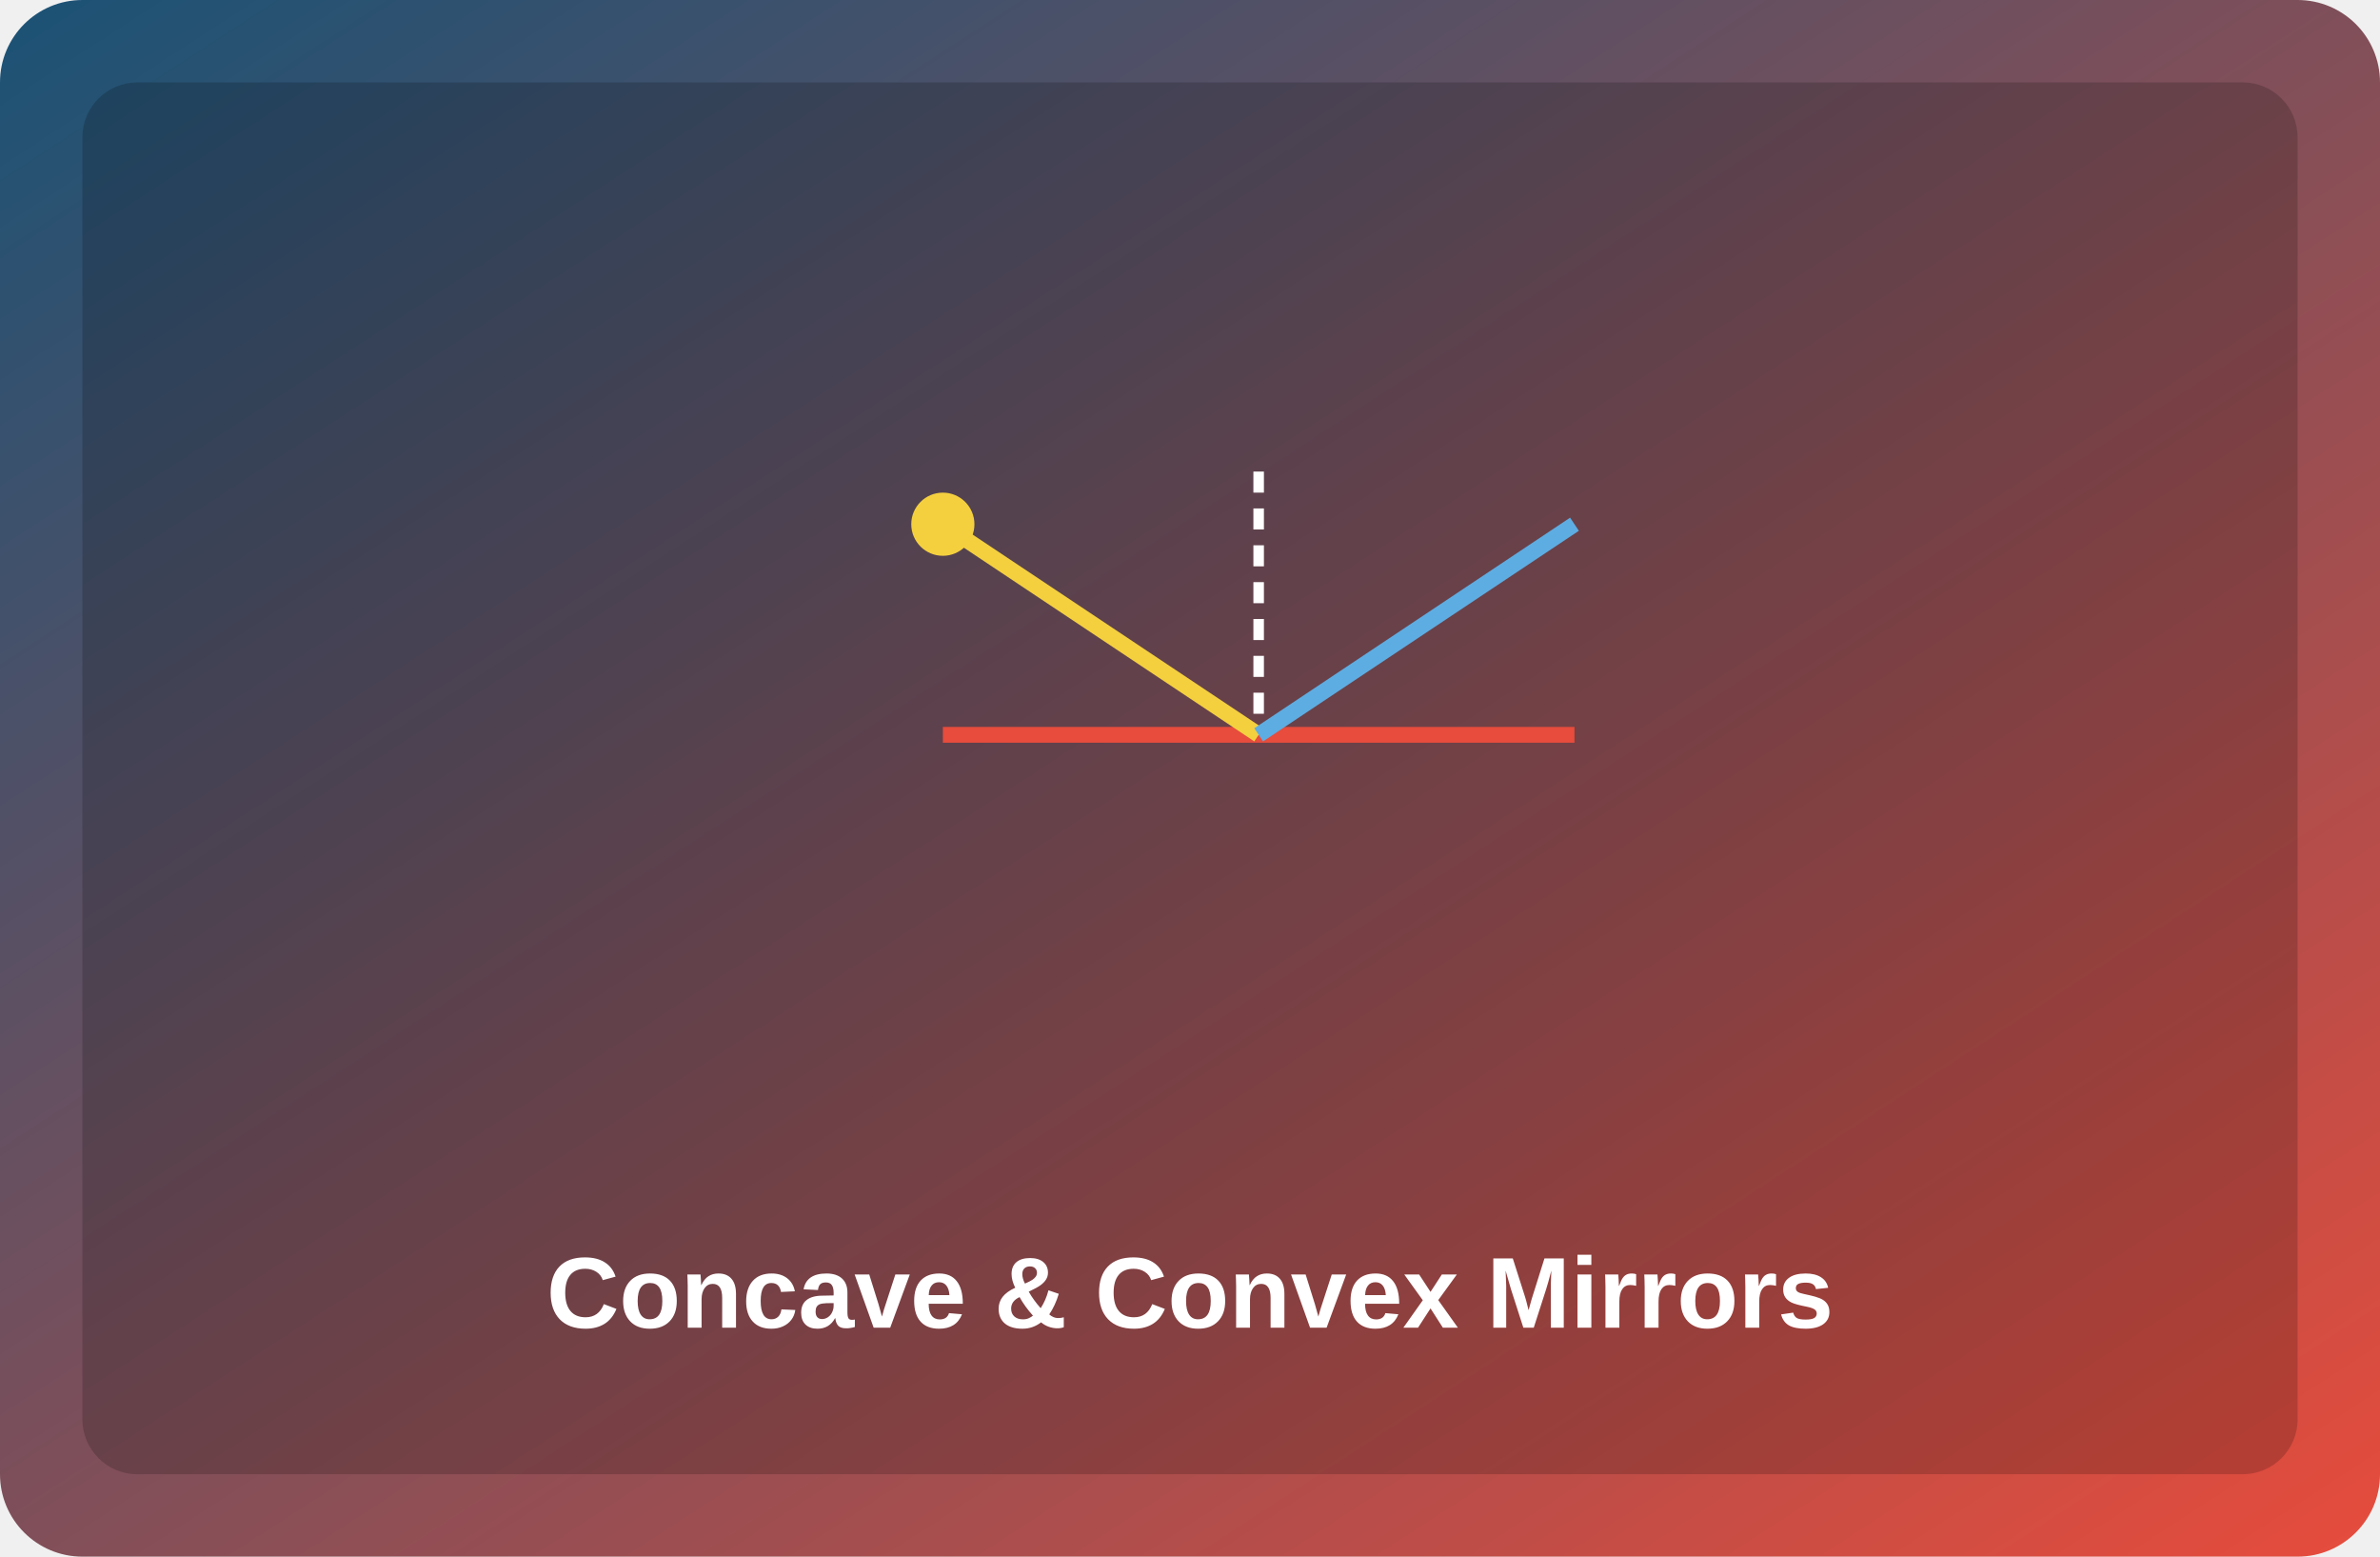
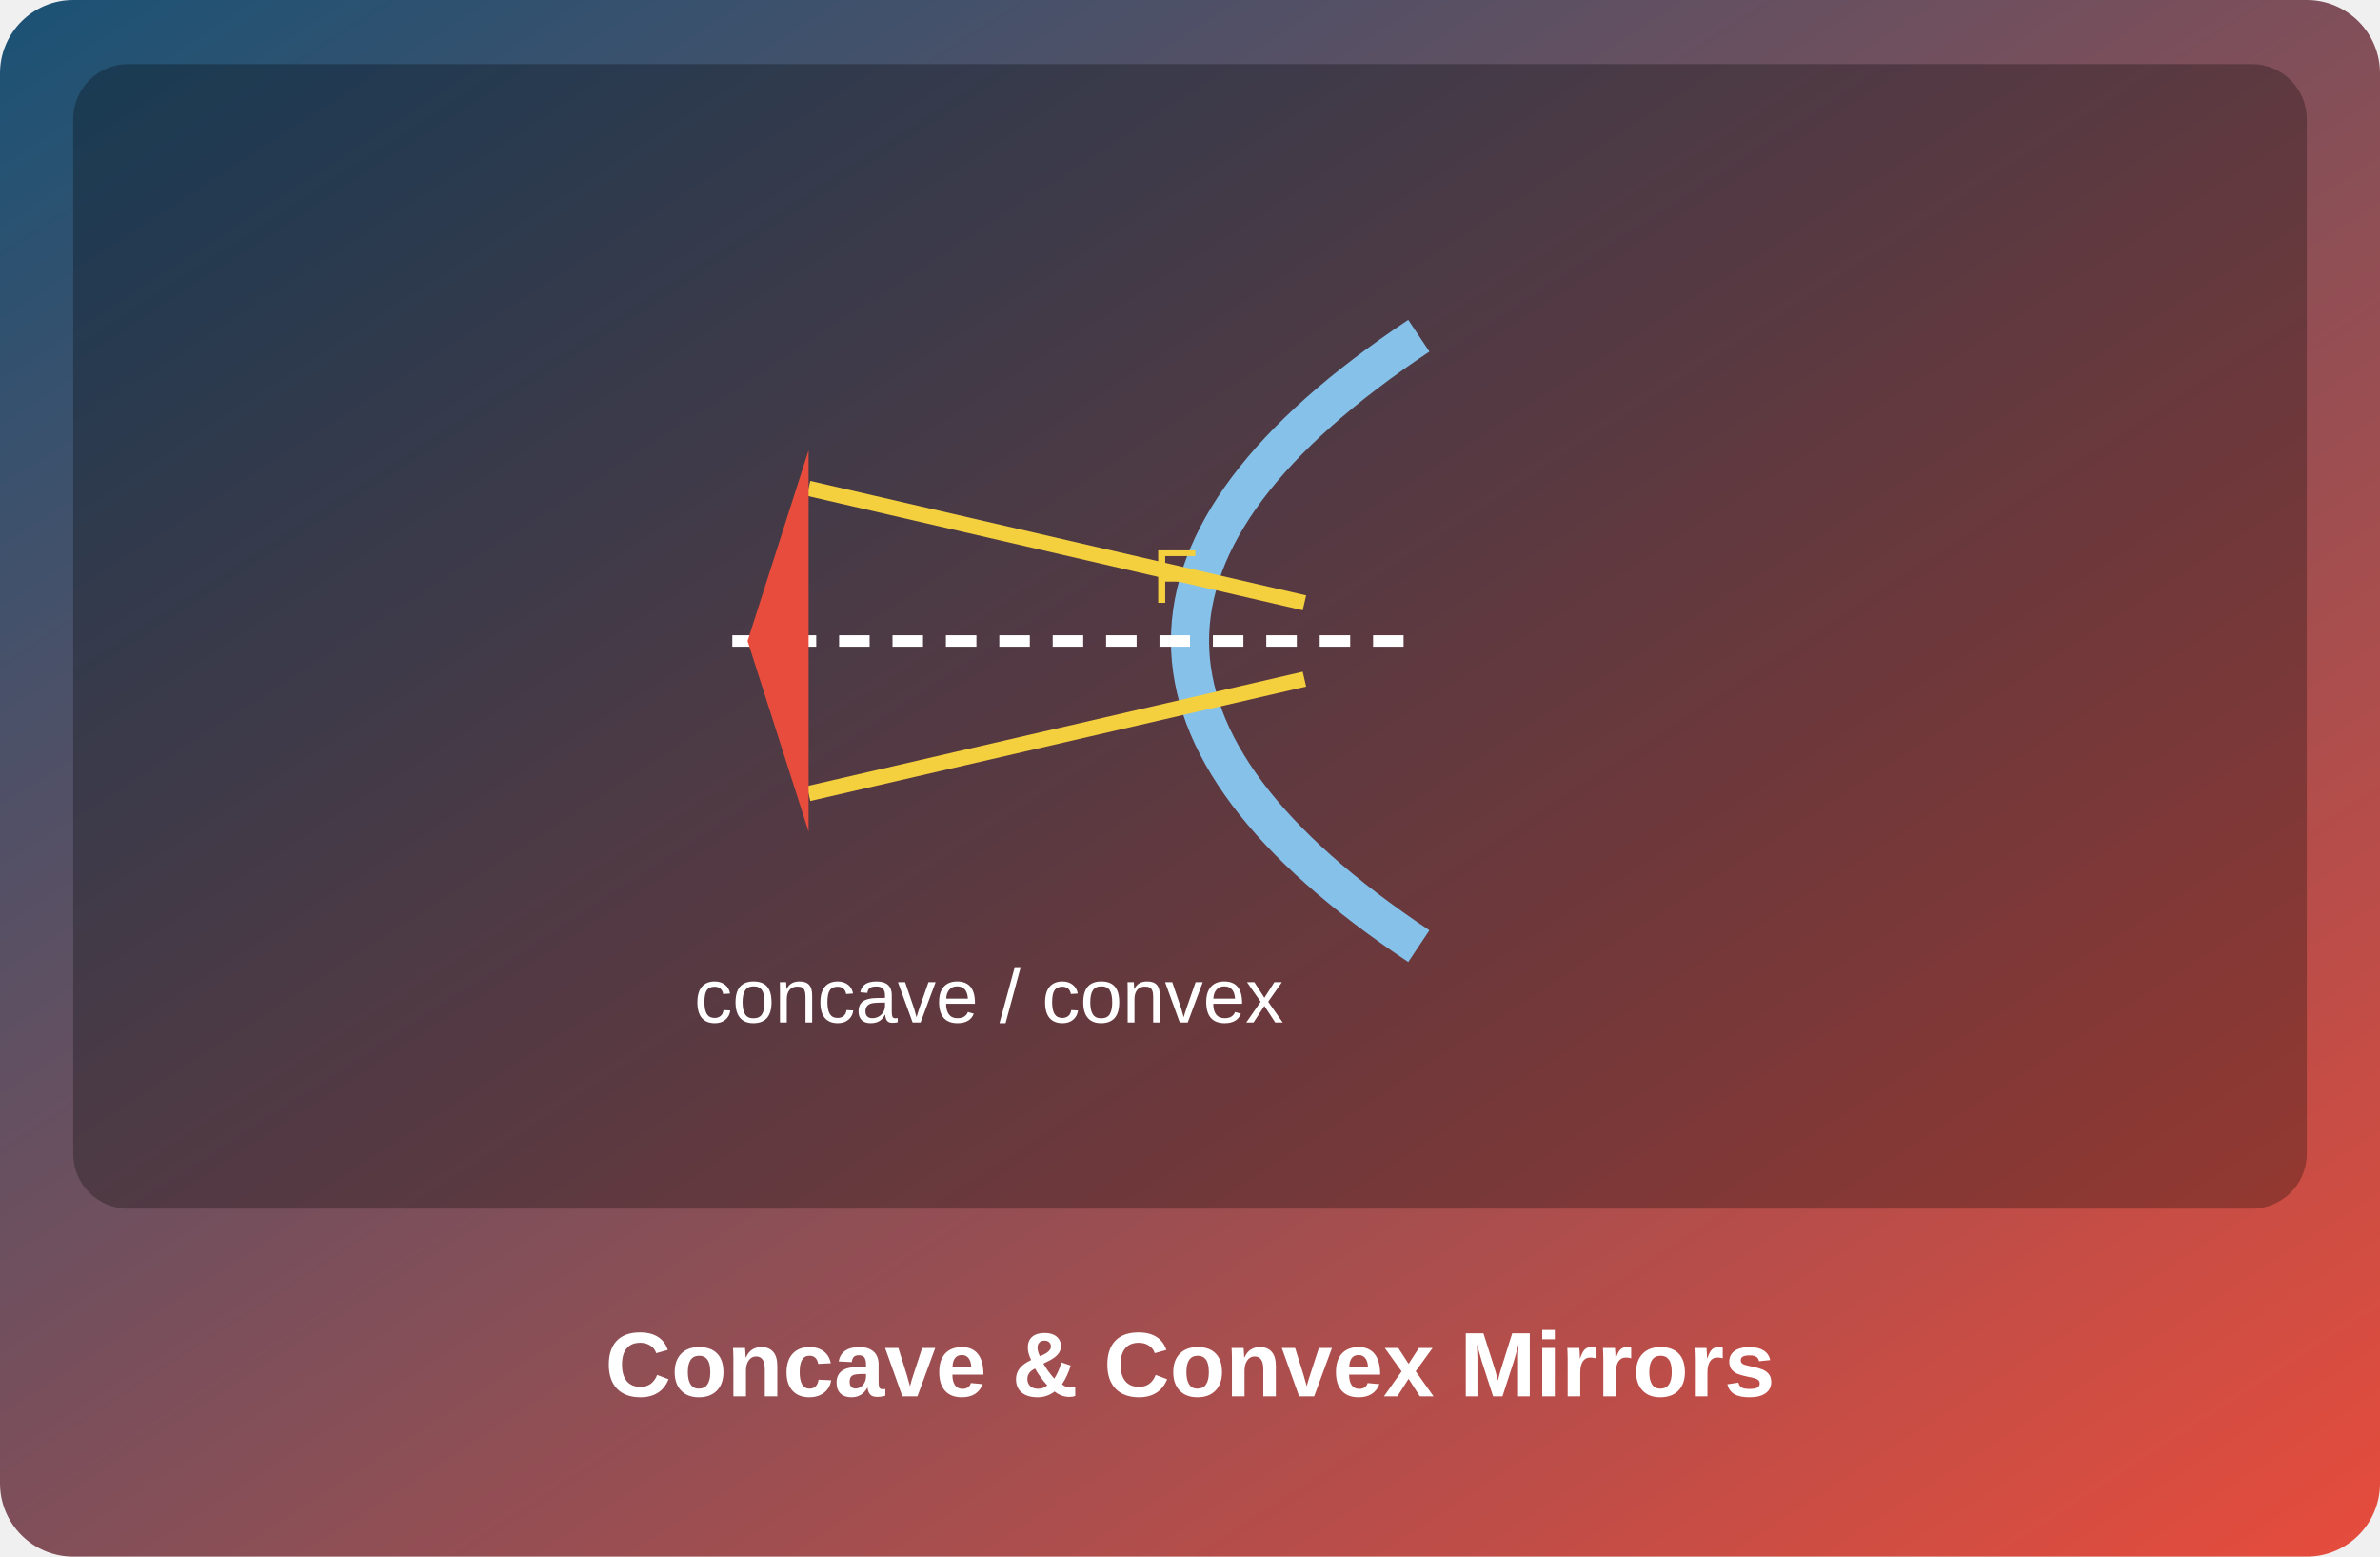
<svg xmlns="http://www.w3.org/2000/svg" width="520" height="340" viewBox="0 0 520 340">
  <defs>
-     <linearGradient id="g" x1="0%" y1="0%" x2="100%" y2="100%">
+     <linearGradient id="bg" x1="0%" y1="0%" x2="100%" y2="100%">
      <stop offset="0%" stop-color="#1a5276" />
      <stop offset="100%" stop-color="#e74c3c" />
    </linearGradient>
  </defs>
-   <rect width="520" height="340" rx="18" fill="url(#g)" />
-   <rect x="18" y="18" width="484" height="304" rx="12" fill="rgba(0,0,0,0.18)" />
-   <g transform="translate(160,80) scale(1.15)">
-     <line x1="40" y1="70" x2="160" y2="70" stroke="#e74c3c" stroke-width="3" />
-     <line x1="100" y1="20" x2="100" y2="70" stroke="#fff" stroke-width="2" stroke-dasharray="4 3" />
-     <line x1="40" y1="30" x2="100" y2="70" stroke="#f4d03f" stroke-width="3" />
-     <line x1="160" y1="30" x2="100" y2="70" stroke="#5dade2" stroke-width="3" />
-     <circle cx="40" cy="30" r="6" fill="#f4d03f" />
-   </g>
-   <text x="260" y="290" text-anchor="middle" font-family="Arial,Helvetica,sans-serif" font-size="22" font-weight="700" fill="#ffffff">Concave &amp; Convex Mirrors</text>
+   <rect width="520" height="340" rx="16" fill="url(#bg)" />
+   <rect x="16" y="14" width="488" height="250" rx="12" fill="rgba(0,0,0,0.28)" />
+   <svg x="60" y="40" width="400" height="200" viewBox="0 0 200 120">
+     <path d="M130 20 Q70 60 130 100" fill="none" stroke="#85c1e9" stroke-width="5" />
+     <line x1="40" y1="60" x2="130" y2="60" stroke="#fff" stroke-width="1.5" stroke-dasharray="4 3" />
+     <line x1="50" y1="40" x2="115" y2="55" stroke="#f4d03f" stroke-width="2" />
+     <line x1="50" y1="80" x2="115" y2="65" stroke="#f4d03f" stroke-width="2" />
+     <polygon points="50,35 50,85 42,60" fill="#e74c3c" />
+     <text x="95" y="55" fill="#f4d03f" font-size="10" font-family="Arial">F</text>
+     <text x="35" y="110" fill="#fff" font-size="10" font-family="Arial">concave / convex</text>
+   </svg>
+   <text x="260" y="305" text-anchor="middle" font-family="Arial,Helvetica,sans-serif" font-size="20" font-weight="700" fill="#ffffff">Concave &amp; Convex Mirrors</text>
</svg>
